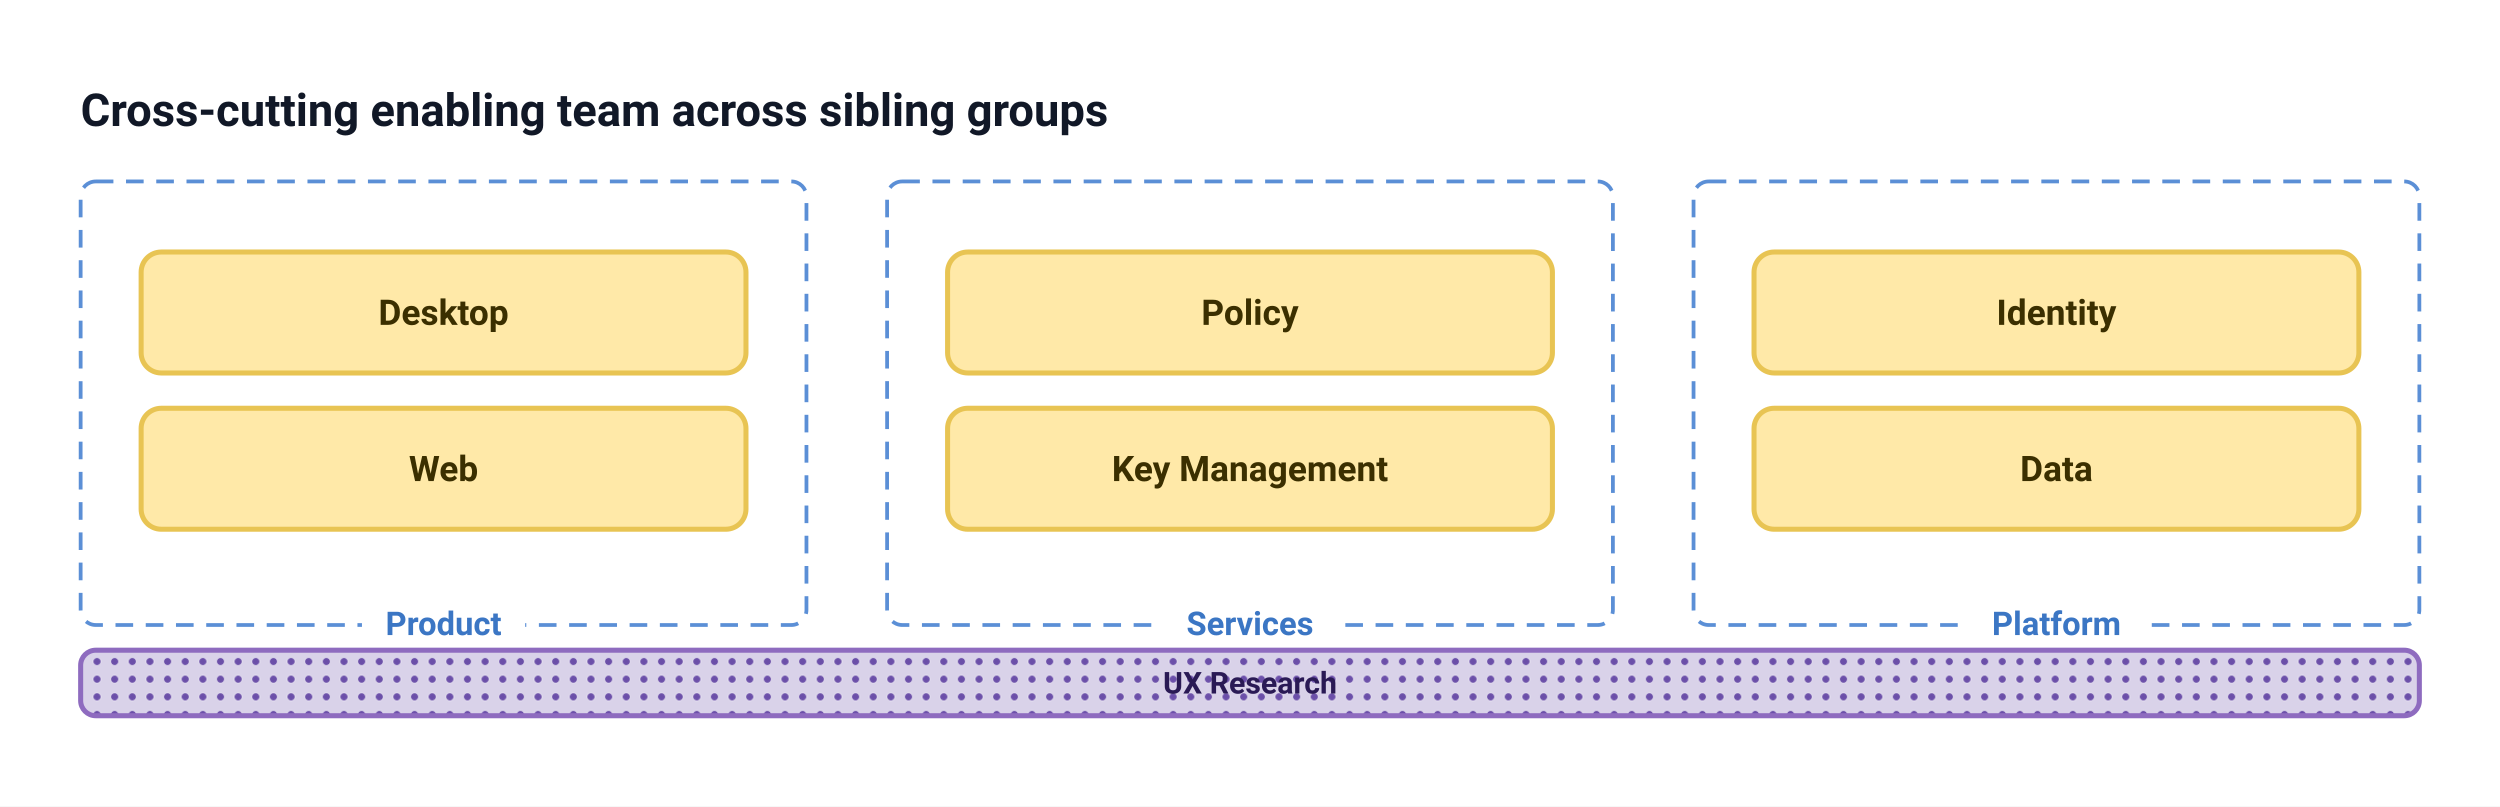
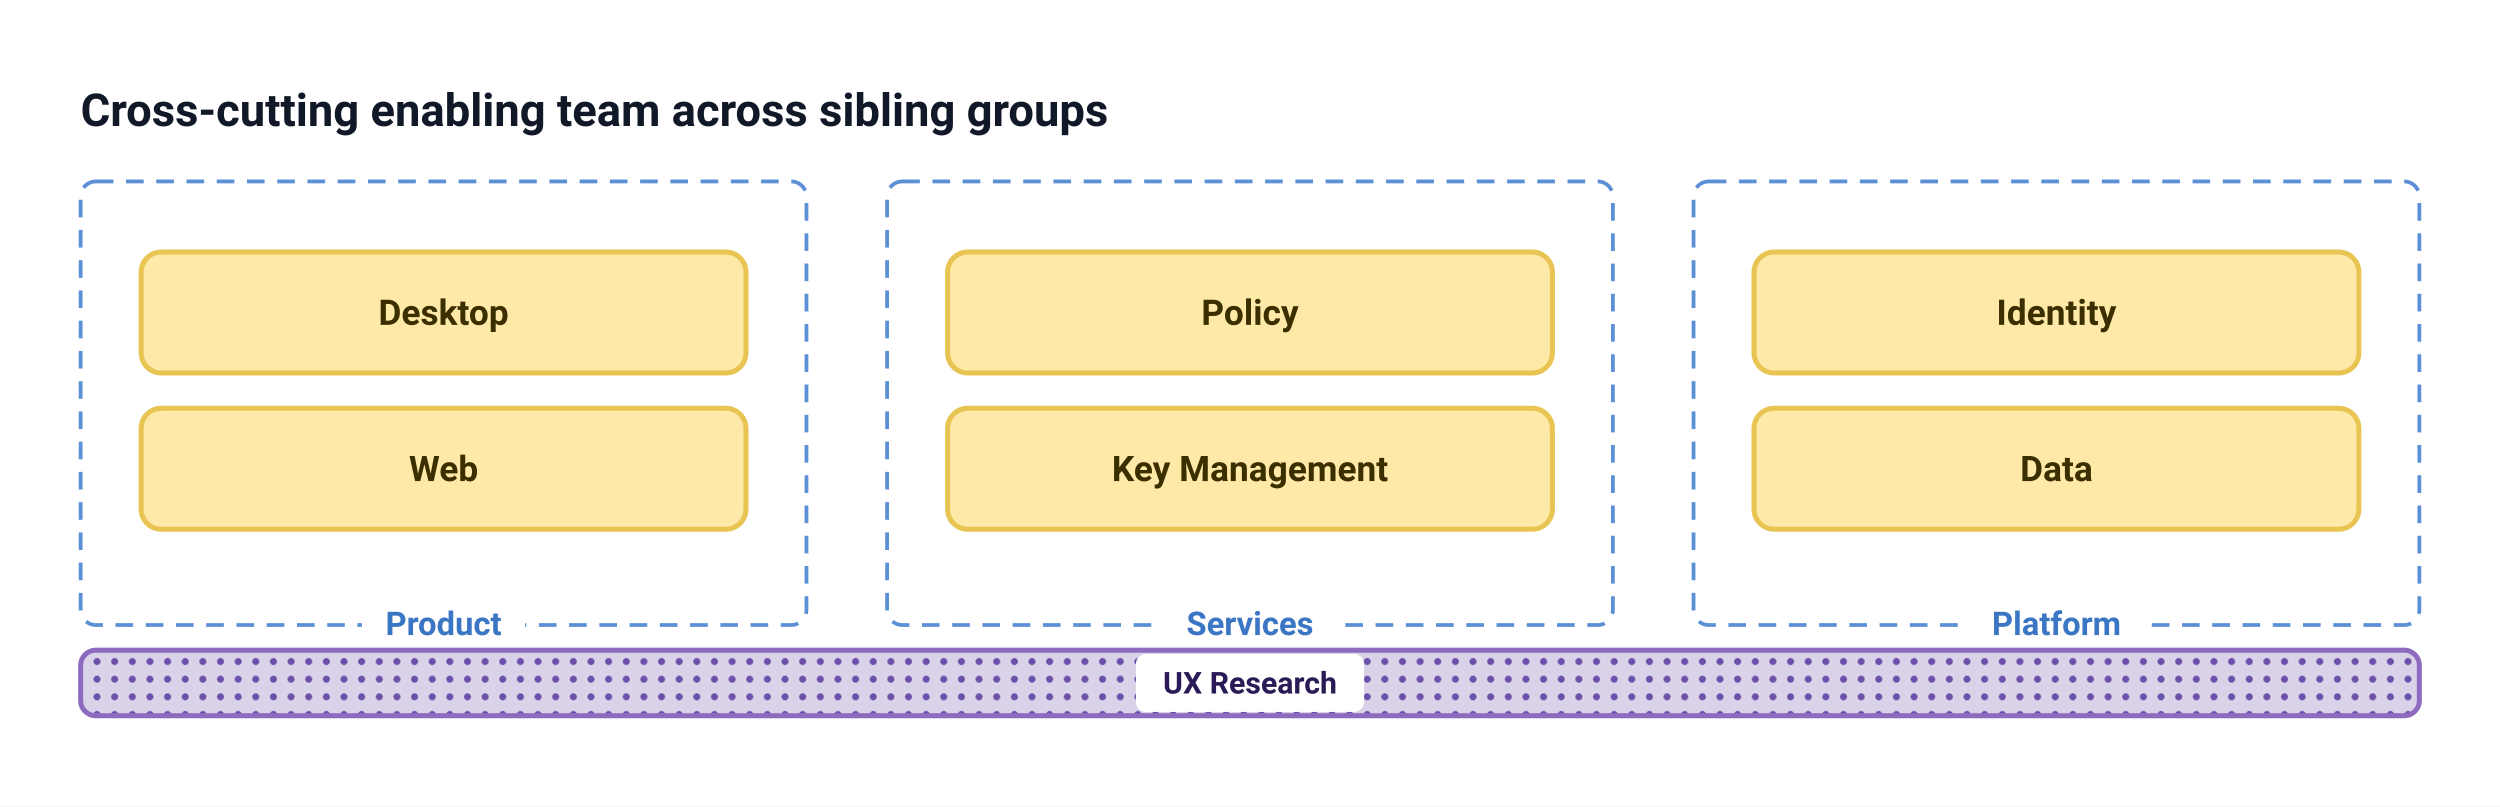
<svg xmlns="http://www.w3.org/2000/svg" width="992" height="320" viewBox="0 0 992 320" font-family="system-ui, -apple-system, &quot;Segoe UI&quot;, Roboto, Helvetica, Arial, sans-serif" role="img" aria-label="Cross-cutting enabling team across sibling groups" data-teamtopo="0.1.0">
  <defs>
    <pattern id="tt-dots" patternUnits="userSpaceOnUse" width="7" height="7">
      <rect width="7" height="7" fill="rgba(107,79,168,0.25)" />
      <circle cx="3.5" cy="3.5" r="1.4" fill="#6B4FA8" />
    </pattern>
  </defs>
  <rect width="992" height="320" fill="#ffffff" class="tt-bg" />
  <text x="32" y="50" font-size="18" font-weight="700" fill="#111827">Cross-cutting enabling team across sibling groups</text>
  <g class="tt-frames">
    <g class="tt-frame tt-group" data-id="product">
      <rect x="32" y="72" width="288" height="176" rx="6" fill="none" stroke="#5B8FD6" stroke-width="1.5" stroke-dasharray="7 5" />
      <rect x="143.625" y="238" width="64.75" height="20" fill="#ffffff" />
      <text x="176" y="252" text-anchor="middle" font-size="13" font-weight="600" fill="#3b76c4">Product</text>
    </g>
    <g class="tt-frame tt-group" data-id="services">
      <rect x="352" y="72" width="288" height="176" rx="6" fill="none" stroke="#5B8FD6" stroke-width="1.5" stroke-dasharray="7 5" />
      <rect x="460.05" y="238" width="71.9" height="20" fill="#ffffff" />
      <text x="496" y="252" text-anchor="middle" font-size="13" font-weight="600" fill="#3b76c4">Services</text>
    </g>
    <g class="tt-frame tt-group" data-id="platform">
      <rect x="672" y="72" width="288" height="176" rx="6" fill="none" stroke="#5B8FD6" stroke-width="1.5" stroke-dasharray="7 5" />
      <rect x="781.09" y="238" width="69.82" height="20" fill="#ffffff" />
      <text x="816" y="252" text-anchor="middle" font-size="13" font-weight="600" fill="#3b76c4">Platform</text>
    </g>
  </g>
  <g class="tt-lanes">
    <g class="tt-node tt-stream" data-id="desktop">
      <rect x="56" y="100" width="240" height="48" rx="8" fill="#FFE9A8" stroke="#E8C453" stroke-width="2" />
      <text x="176" y="128.9" text-anchor="middle" font-size="14" fill="#3b2f00" font-weight="600">
        <tspan x="176" dy="0">Desktop</tspan>
      </text>
    </g>
    <g class="tt-node tt-stream" data-id="web">
      <rect x="56" y="162" width="240" height="48" rx="8" fill="#FFE9A8" stroke="#E8C453" stroke-width="2" />
      <text x="176" y="190.9" text-anchor="middle" font-size="14" fill="#3b2f00" font-weight="600">
        <tspan x="176" dy="0">Web</tspan>
      </text>
    </g>
    <g class="tt-node tt-stream" data-id="policy">
      <rect x="376" y="100" width="240" height="48" rx="8" fill="#FFE9A8" stroke="#E8C453" stroke-width="2" />
      <text x="496" y="128.9" text-anchor="middle" font-size="14" fill="#3b2f00" font-weight="600">
        <tspan x="496" dy="0">Policy</tspan>
      </text>
    </g>
    <g class="tt-node tt-stream" data-id="keys">
      <rect x="376" y="162" width="240" height="48" rx="8" fill="#FFE9A8" stroke="#E8C453" stroke-width="2" />
      <text x="496" y="190.9" text-anchor="middle" font-size="14" fill="#3b2f00" font-weight="600">
        <tspan x="496" dy="0">Key Management</tspan>
      </text>
    </g>
    <g class="tt-node tt-stream" data-id="identity">
      <rect x="696" y="100" width="240" height="48" rx="8" fill="#FFE9A8" stroke="#E8C453" stroke-width="2" />
      <text x="816" y="128.9" text-anchor="middle" font-size="14" fill="#3b2f00" font-weight="600">
        <tspan x="816" dy="0">Identity</tspan>
      </text>
    </g>
    <g class="tt-node tt-stream" data-id="data">
      <rect x="696" y="162" width="240" height="48" rx="8" fill="#FFE9A8" stroke="#E8C453" stroke-width="2" />
      <text x="816" y="190.9" text-anchor="middle" font-size="14" fill="#3b2f00" font-weight="600">
        <tspan x="816" dy="0">Data</tspan>
      </text>
    </g>
  </g>
  <g class="tt-xaas" />
  <g class="tt-overlays">
    <g class="tt-node tt-enabling" data-id="research">
      <rect x="32" y="258" width="928" height="26" rx="6" fill="url(#tt-dots)" stroke="#8E6BBF" stroke-width="2" />
    </g>
  </g>
  <g class="tt-facilitating" />
  <g class="tt-overlay-labels">
    <g class="tt-node tt-enabling" data-id="research">
+       <rect x="450.74" y="259.5" width="90.52" height="23" rx="4" fill="#ffffff" />
      <text x="496" y="275.2" text-anchor="middle" font-size="12" fill="#2a1a55" font-weight="600">
        <tspan x="496" dy="0">UX Research</tspan>
      </text>
    </g>
  </g>
  <g class="tt-collaboration" />
</svg>
